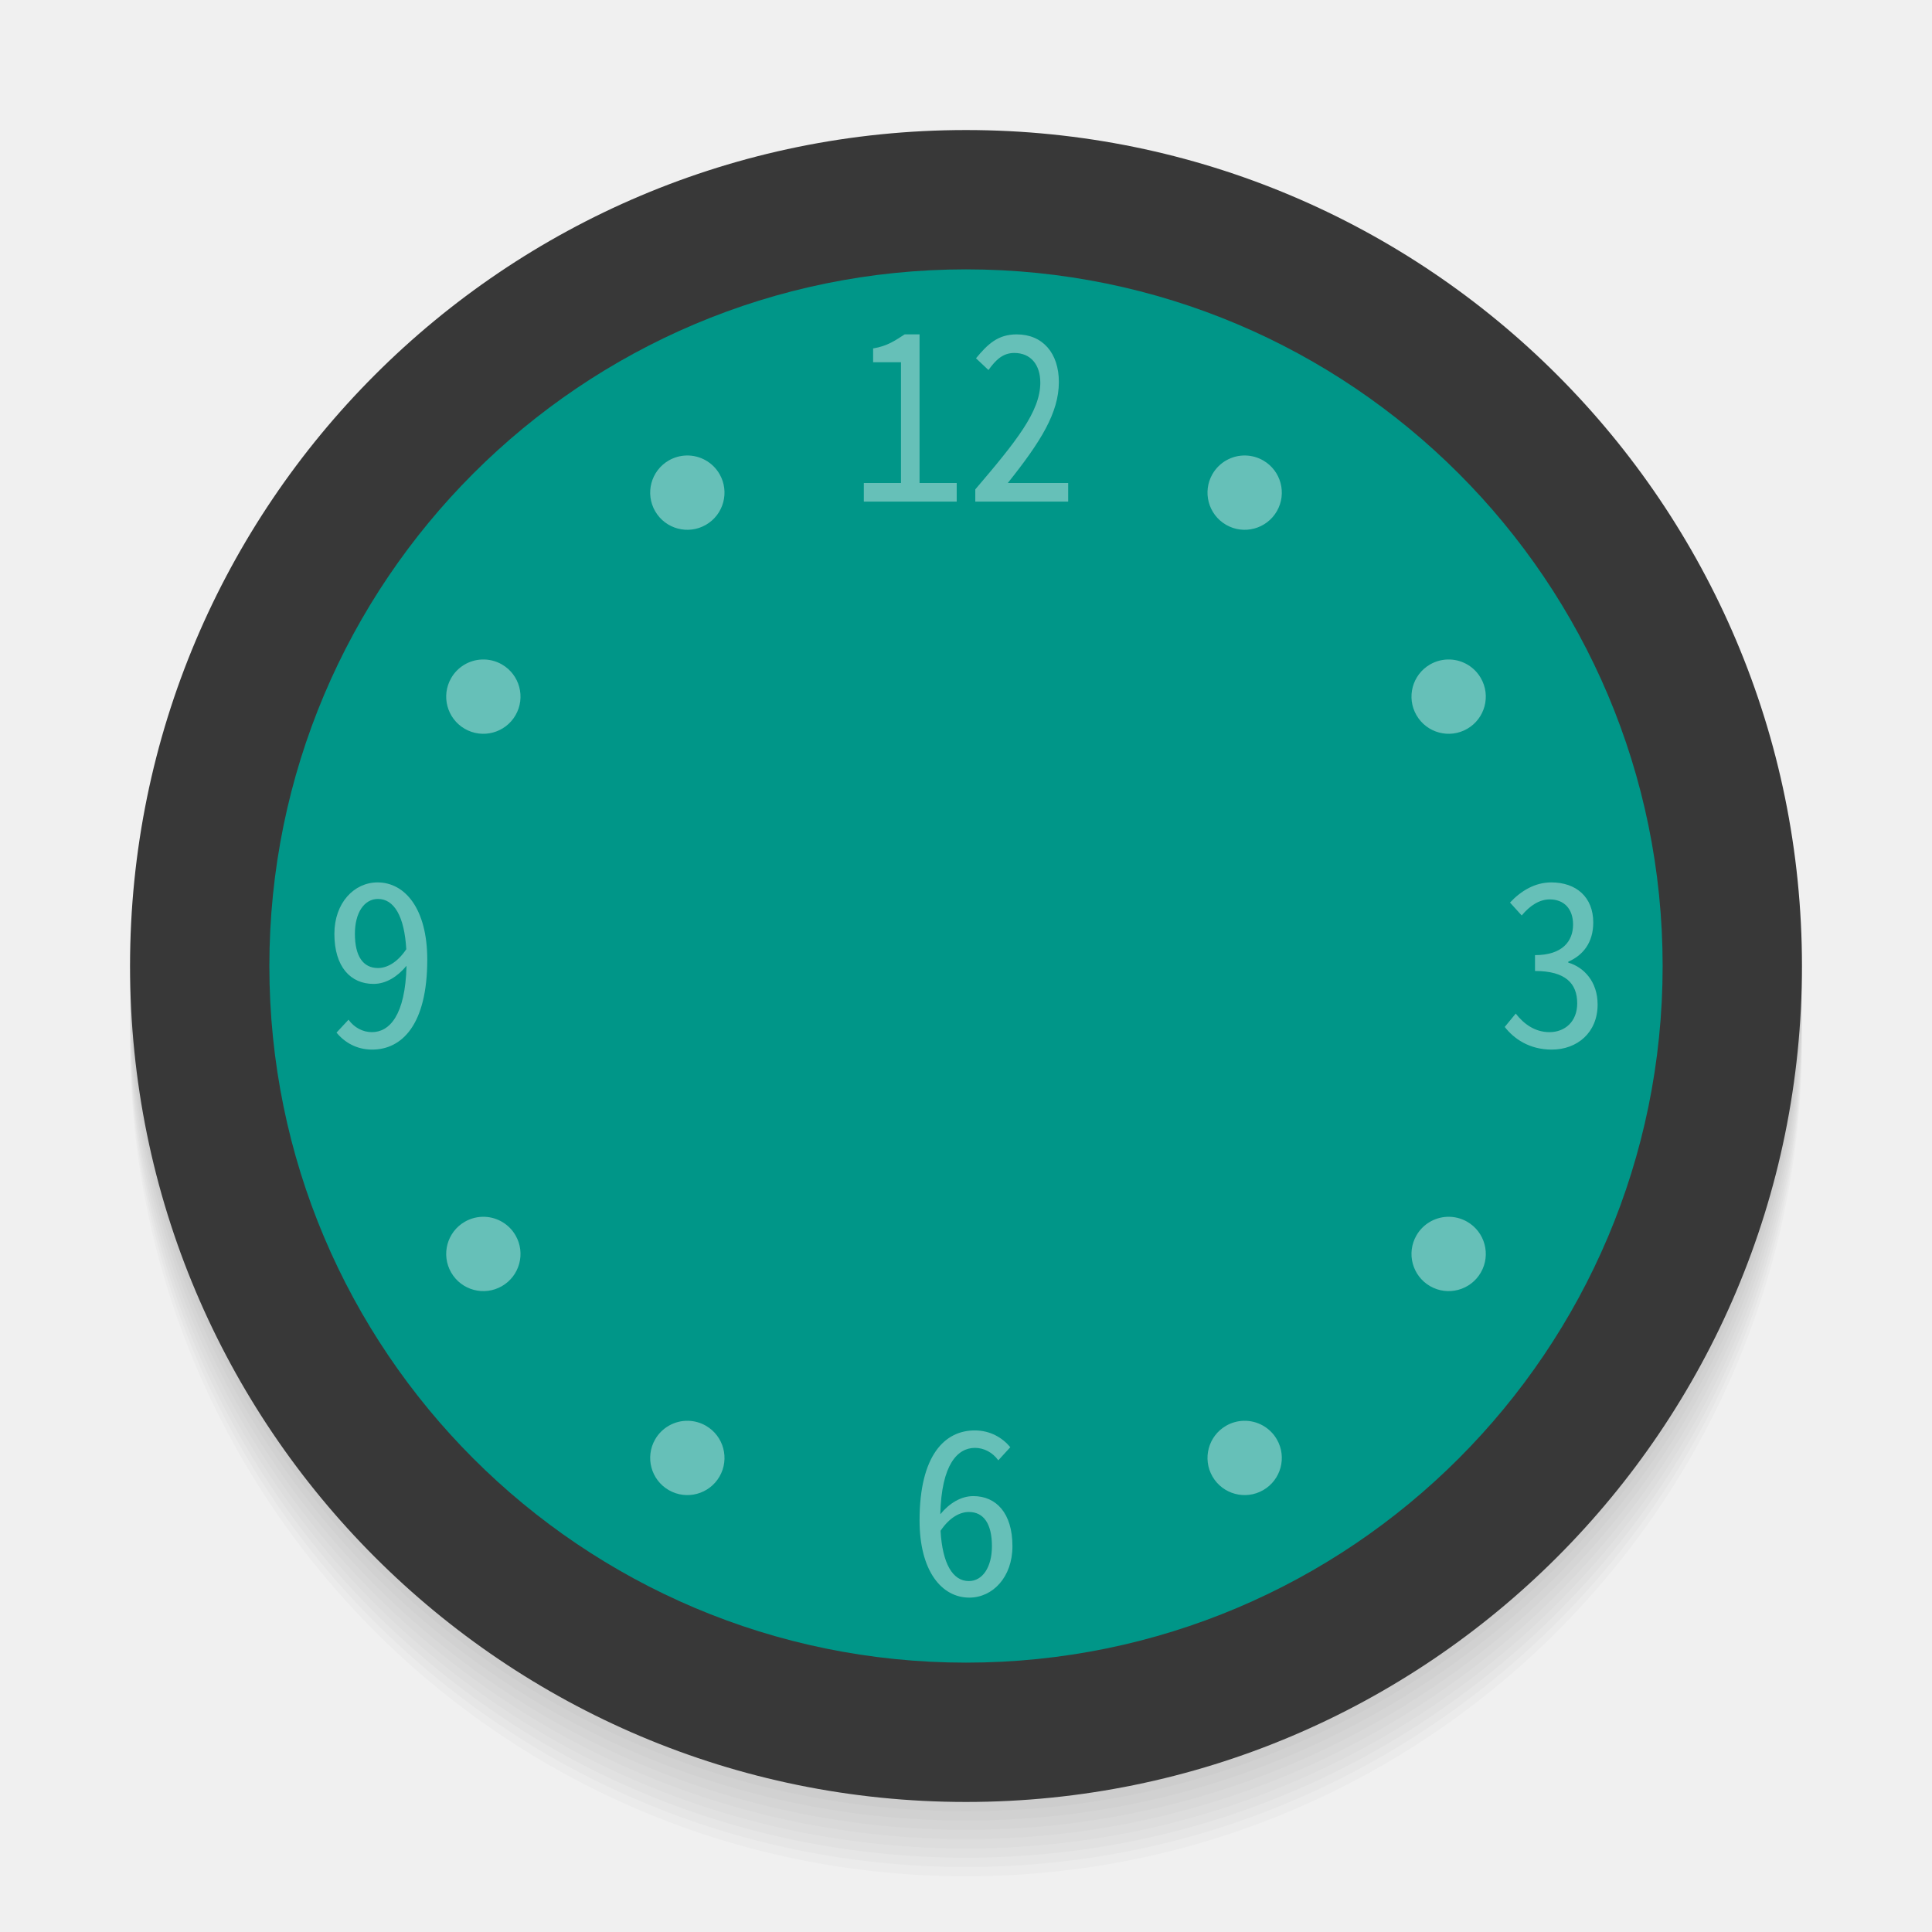
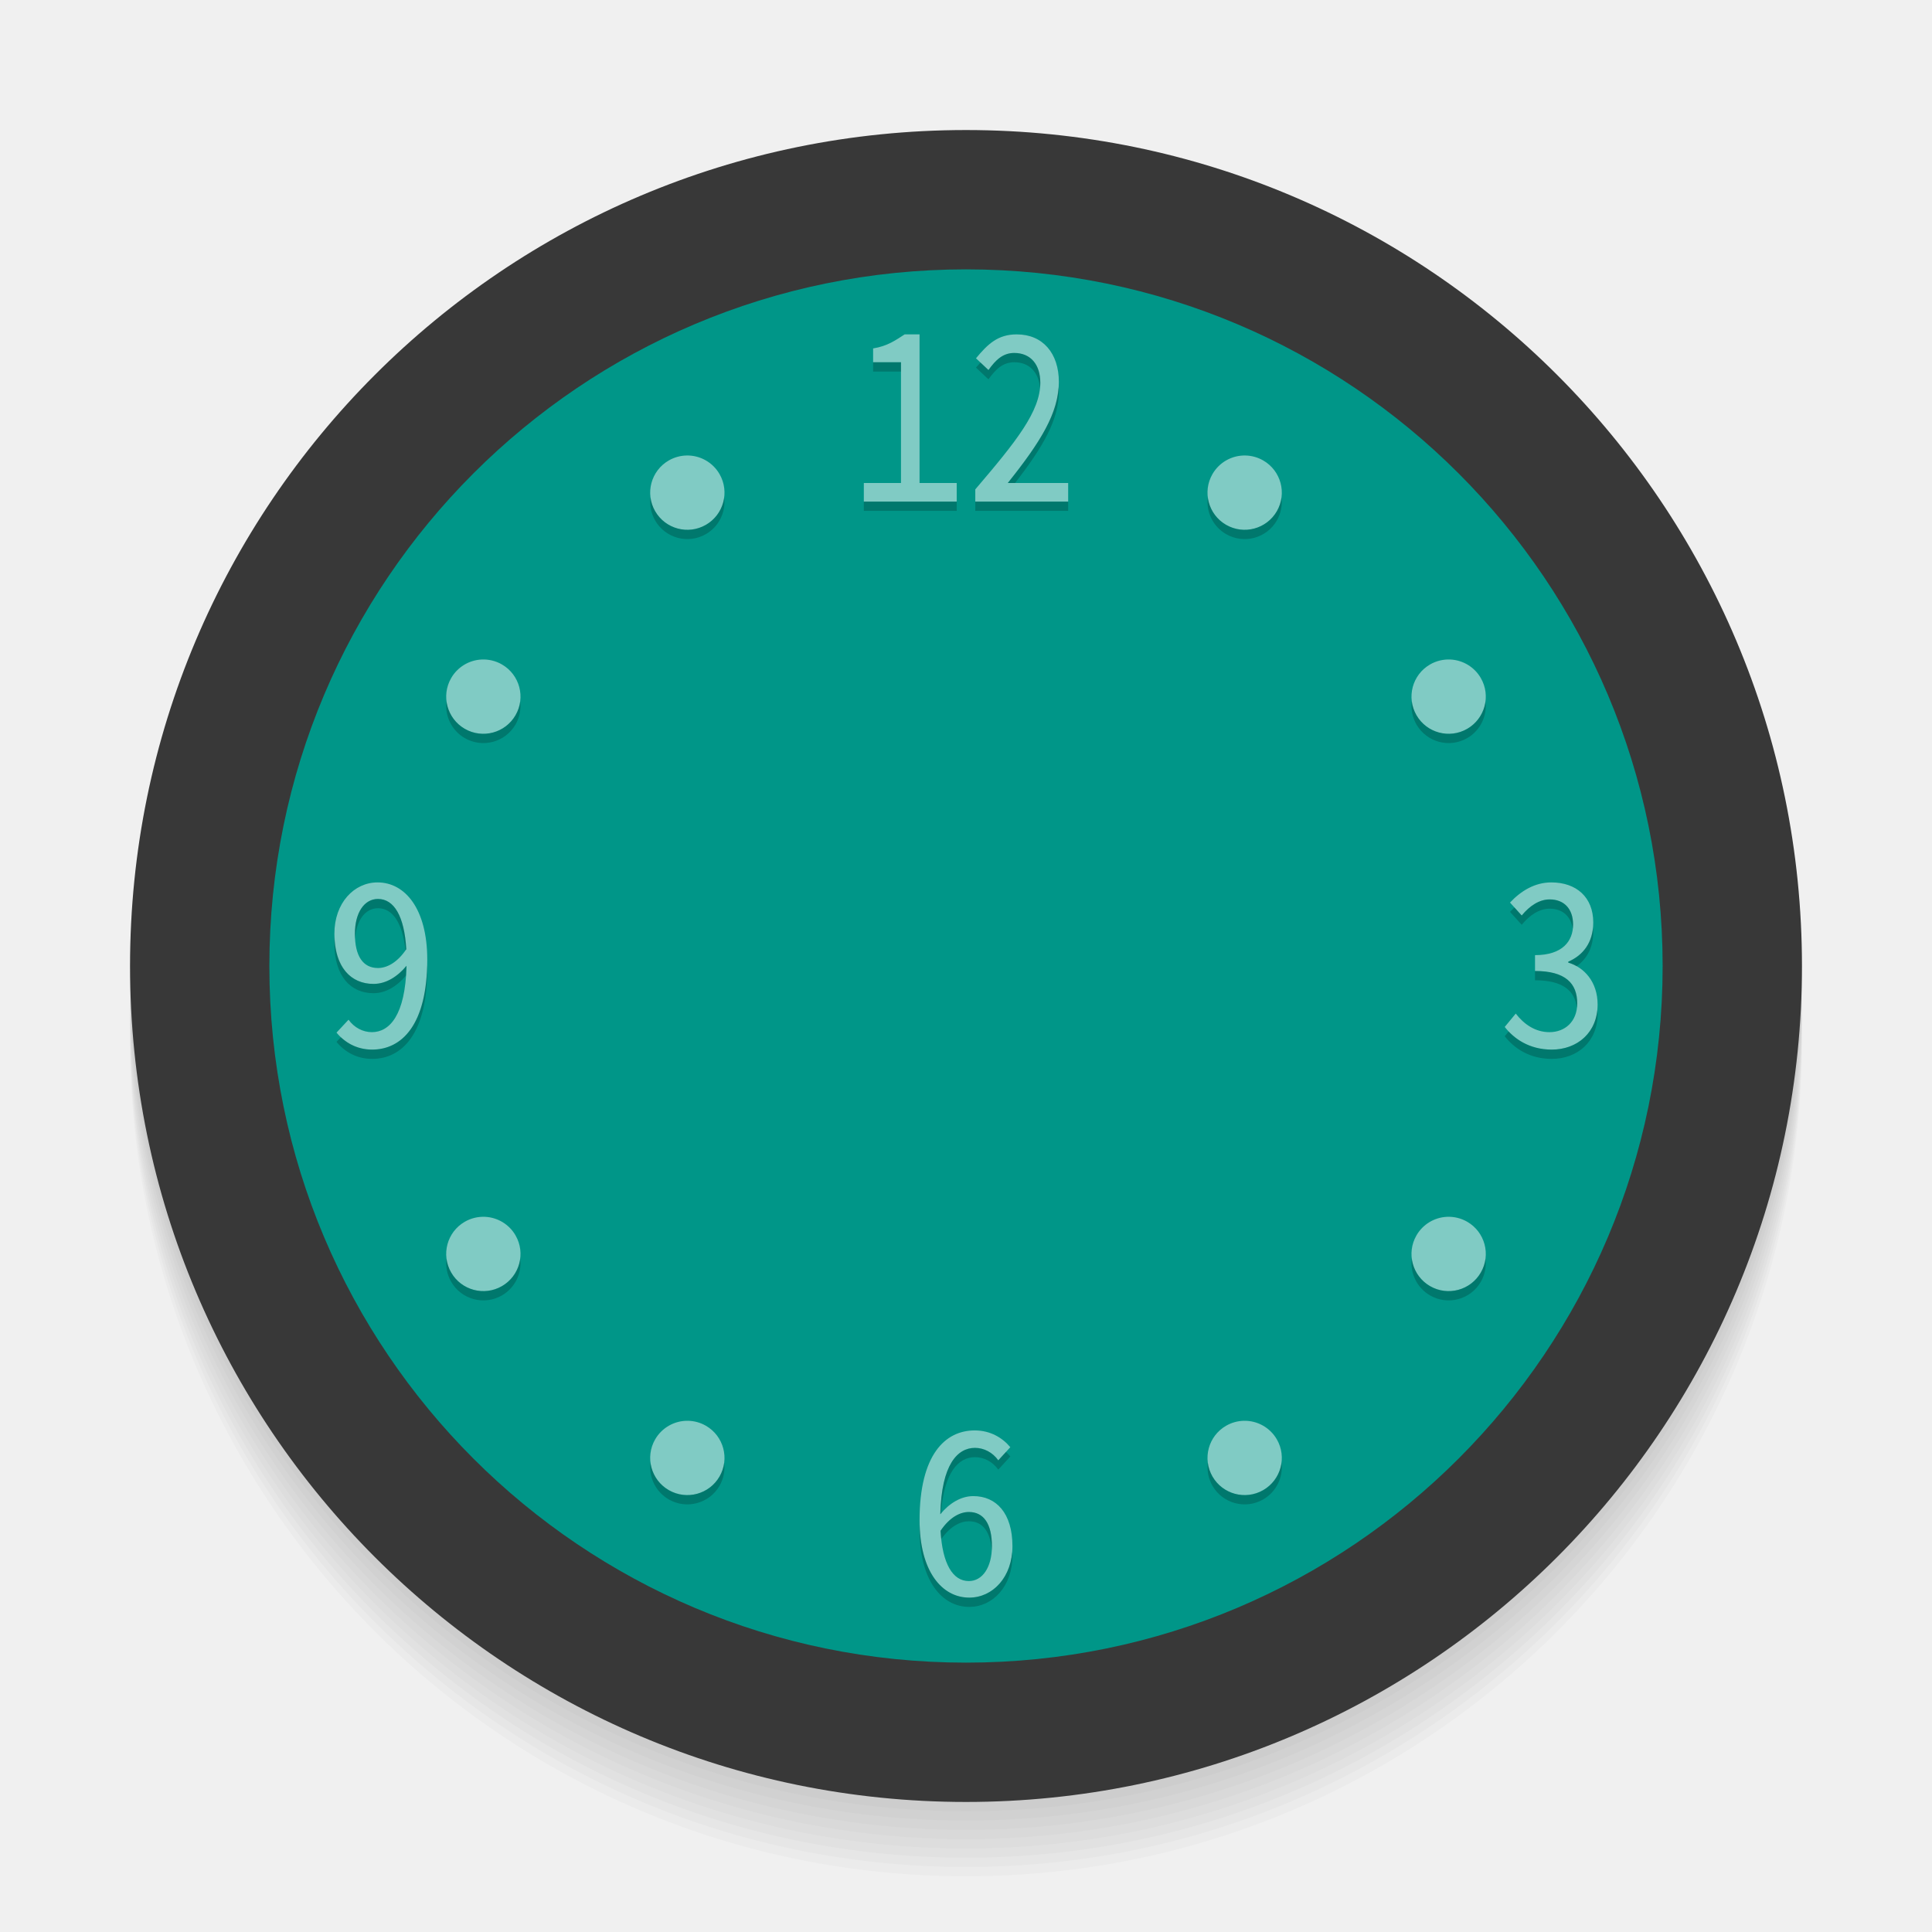
<svg xmlns="http://www.w3.org/2000/svg" id="svg2" width="208" height="208" version="1">
-   <g id="MinuteHand">
+   <g id="MinuteHand" transform="rotate(-180,283,77)">
    <rect id="rect913" width="10" height="96" x="278" y="29" style="opacity:0.001;fill:#000000;fill-opacity:1;stroke:none;stroke-width:2.246;stroke-linecap:round;stroke-linejoin:round;stroke-miterlimit:4;stroke-dasharray:none;stroke-opacity:1" />
-     <rect id="rect901" width="8" height="94" x="279" y="30" rx="1" ry="1" style="opacity:0.05;fill:none;fill-opacity:1;stroke:#000000;stroke-width:1;stroke-linecap:round;stroke-linejoin:round;stroke-miterlimit:4;stroke-dasharray:none;stroke-opacity:1" />
-     <rect style="opacity:0.05;fill:none;fill-opacity:1;stroke:#000000;stroke-width:2;stroke-linecap:round;stroke-linejoin:round;stroke-miterlimit:4;stroke-dasharray:none;stroke-opacity:1" id="rect911" width="8" height="94" x="279" y="30" rx="1" ry="1" />
-     <rect style="opacity:1;fill:#ffffff;fill-opacity:1;stroke:none;stroke-width:3.408;stroke-linecap:round;stroke-linejoin:round;stroke-miterlimit:4;stroke-dasharray:none;stroke-opacity:1" id="rect861" width="8" height="94" x="279" y="30" rx="1" ry="1" />
+     <path style="opacity:0.05;fill:none;fill-opacity:1;stroke:#000000;stroke-width:2;stroke-linecap:round;stroke-linejoin:round;stroke-miterlimit:4;stroke-dasharray:none;stroke-opacity:1" id="path880" d="m 283,30 c -2.216,0 -4,1.784 -4,4 v 1 41 3 44 c 0,0.554 0.446,1 1,1 h 6 c 0.554,0 1,-0.446 1,-1 V 79 35 34 c 0,-2.216 -1.784,-4 -4,-4 z" />
+     <path id="path882" d="m 283,30 c -2.216,0 -4,1.784 -4,4 v 1 41 3 44 c 0,0.554 0.446,1 1,1 h 6 c 0.554,0 1,-0.446 1,-1 V 79 35 34 c 0,-2.216 -1.784,-4 -4,-4 z" style="opacity:0.05;fill:none;fill-opacity:1;stroke:#000000;stroke-width:1;stroke-linecap:round;stroke-linejoin:round;stroke-miterlimit:4;stroke-dasharray:none;stroke-opacity:1" />
+     <path id="rect861" d="m 283,30 c -2.216,0 -4,1.784 -4,4 v 1 41 3 44 c 0,0.554 0.446,1 1,1 h 6 c 0.554,0 1,-0.446 1,-1 V 79 35 34 c 0,-2.216 -1.784,-4 -4,-4 z" style="opacity:1;fill:#ffffff;fill-opacity:1;stroke:none;stroke-width:3.408;stroke-linecap:round;stroke-linejoin:round;stroke-miterlimit:4;stroke-dasharray:none;stroke-opacity:1" />
  </g>
-   <g id="HourHand">
+   <g id="HourHand" transform="matrix(1,0,0,-1,0,198)">
    <rect id="rect841" width="10" height="52" x="250" y="73" style="opacity:0.001;fill:#000000;fill-opacity:1;stroke:none;stroke-width:1.514;stroke-linecap:round;stroke-linejoin:round;stroke-miterlimit:4;stroke-dasharray:none;stroke-opacity:1" />
-     <rect style="opacity:0.05;fill:none;fill-opacity:1;stroke:#000000;stroke-width:1;stroke-linecap:round;stroke-linejoin:round;stroke-miterlimit:4;stroke-dasharray:none;stroke-opacity:1" id="rect845" width="8" height="50" x="251" y="74" rx="1" ry="1" />
-     <rect id="rect847" width="8" height="50" x="251" y="74" rx="1" ry="1" style="opacity:0.05;fill:none;fill-opacity:1;stroke:#000000;stroke-width:2;stroke-linecap:round;stroke-linejoin:round;stroke-miterlimit:4;stroke-dasharray:none;stroke-opacity:1" />
-     <rect id="rect839" width="8" height="50" x="251" y="74" rx="1" ry="1" style="opacity:1;fill:#ffffff;fill-opacity:1;stroke:none;stroke-width:2.485;stroke-linecap:round;stroke-linejoin:round;stroke-miterlimit:4;stroke-dasharray:none;stroke-opacity:1" />
+     <path id="path858" d="m 255,74 c -2.216,0 -4,1.784 -4,4 v 1 41 3 c 0,0.554 0.446,1 1,1 h 3 3 c 0.554,0 1,-0.446 1,-1 v -3 -41 -1 c 0,-2.216 -1.784,-4 -4,-4 z" style="opacity:0.05;fill:none;fill-opacity:1;stroke:#000000;stroke-width:2;stroke-linecap:round;stroke-linejoin:round;stroke-miterlimit:4;stroke-dasharray:none;stroke-opacity:1" />
+     <path style="opacity:0.05;fill:none;fill-opacity:1;stroke:#000000;stroke-width:1;stroke-linecap:round;stroke-linejoin:round;stroke-miterlimit:4;stroke-dasharray:none;stroke-opacity:1" id="path856" d="m 255,74 c -2.216,0 -4,1.784 -4,4 v 1 41 3 c 0,0.554 0.446,1 1,1 h 3 3 c 0.554,0 1,-0.446 1,-1 v -3 -41 -1 c 0,-2.216 -1.784,-4 -4,-4 z" />
+     <path id="rect839" d="m 255,74 c -2.216,0 -4,1.784 -4,4 v 1 41 3 c 0,0.554 0.446,1 1,1 h 3 3 c 0.554,0 1,-0.446 1,-1 v -3 -41 -1 c 0,-2.216 -1.784,-4 -4,-4 z" style="opacity:1;fill:#ffffff;fill-opacity:1;stroke:none;stroke-width:2.485;stroke-linecap:round;stroke-linejoin:round;stroke-miterlimit:4;stroke-dasharray:none;stroke-opacity:1" />
  </g>
  <g id="SecondHand">
    <rect id="rect991" width="20" height="100" x="214" y="122" style="opacity:0.001;fill:#000000;fill-opacity:1;stroke:none;stroke-width:2.236;stroke-linecap:round;stroke-linejoin:round;stroke-miterlimit:4;stroke-dasharray:none;stroke-opacity:1" />
    <path style="fill:#ff7f2a;fill-opacity:1;stroke:none;stroke-width:1.184" id="rect6212" d="m 225,129 v 92.999 c 0,0 0,4.2e-4 -1,4.2e-4 -1,0 -1,4.2e-4 -1,4.2e-4 v -93 z" />
    <circle style="opacity:0.05;fill:none;fill-opacity:1;stroke:#000000;stroke-width:1;stroke-linecap:round;stroke-linejoin:round;stroke-miterlimit:4;stroke-dasharray:none;stroke-opacity:1" id="circle987" cx="224" cy="132" r="9" />
    <circle id="circle989" cx="224" cy="132" r="9" style="opacity:0.05;fill:none;fill-opacity:1;stroke:#000000;stroke-width:2;stroke-linecap:round;stroke-linejoin:round;stroke-miterlimit:4;stroke-dasharray:none;stroke-opacity:1" />
    <circle id="path967" cx="224" cy="132" r="9" style="opacity:1;fill:#ffffff;fill-opacity:1;stroke:none;stroke-width:1.952;stroke-linecap:round;stroke-linejoin:round;stroke-miterlimit:4;stroke-dasharray:none;stroke-opacity:1" />
  </g>
+   <rect id="rect860" width="10" height="52" x="318.3" y="72.59" style="opacity:0.001;fill:#000000;fill-opacity:1;stroke:none;stroke-width:1.514;stroke-linecap:round;stroke-linejoin:round;stroke-miterlimit:4;stroke-dasharray:none;stroke-opacity:1" />
  <g id="ClockFace">
    <rect id="rect4224" width="180" height="180" x="-202" y="-194" rx="90" ry="90" transform="matrix(0,-1,-1,0,0,0)" style="opacity:0.02;fill:#000000;fill-opacity:1" />
    <rect id="rect4226" width="180" height="180" x="-201" y="-194" rx="90" ry="90" transform="matrix(0,-1,-1,0,0,0)" style="opacity:0.02;fill:#000000;fill-opacity:1" />
    <rect id="rect4228" width="180" height="180" x="-200" y="-194" rx="90" ry="90" transform="matrix(0,-1,-1,0,0,0)" style="opacity:0.02;fill:#000000;fill-opacity:1" />
    <rect id="rect4230" width="180" height="180" x="-199" y="-194" rx="90" ry="90" transform="matrix(0,-1,-1,0,0,0)" style="opacity:0.02;fill:#000000;fill-opacity:1" />
    <rect id="rect4217" width="208" height="208" x="0" y="0" style="opacity:0.001;fill:#000000;fill-opacity:1;fill-rule:nonzero;stroke:none;stroke-width:2;stroke-linecap:round;stroke-linejoin:round;stroke-miterlimit:4;stroke-dasharray:none;stroke-opacity:1" />
    <rect id="rect4197" width="180" height="180" x="-198" y="-194" rx="90" ry="90" transform="matrix(0,-1,-1,0,0,0)" style="opacity:0.02;fill:#000000;fill-opacity:1" />
    <rect id="rect4199" width="180" height="180" x="-197" y="-194" rx="90" ry="90" transform="matrix(0,-1,-1,0,0,0)" style="opacity:0.02;fill:#000000;fill-opacity:1" />
    <rect id="rect4201" width="180" height="180" x="-196" y="-194" rx="90" ry="90" transform="matrix(0,-1,-1,0,0,0)" style="opacity:0.02;fill:#000000;fill-opacity:1" />
    <rect id="rect4203" width="180" height="180" x="-195" y="-194" rx="90" ry="90" transform="matrix(0,-1,-1,0,0,0)" style="opacity:0.02;fill:#000000;fill-opacity:1" />
    <rect id="rect4" width="180" height="180" x="-194" y="-194" rx="90" ry="90" transform="matrix(0,-1,-1,0,0,0)" style="fill:#383838;fill-opacity:1" />
    <rect style="fill:#009688;fill-opacity:1;stroke-width:0.833" id="rect932" width="150" height="150" x="-179" y="-179" rx="75" ry="75" transform="matrix(0,-1,-1,0,0,0)" />
-     <path style="font-style:normal;font-variant:normal;font-weight:normal;font-stretch:normal;font-size:24px;line-height:1.25;font-family:'Noto Sans Mono CJK KR';-inkscape-font-specification:'Noto Sans Mono CJK KR';letter-spacing:0px;word-spacing:0px;opacity:0.4;fill:#ffffff;fill-opacity:1;stroke:none;stroke-width:1.043" id="path859" d="M 97.396 36 C 96.453 36.605 95.565 37.26 94 37.512 L 94 39 L 97 39 L 97 52 L 93 52 L 93 54 L 103 54 L 103 52 L 99 52 L 99 36 L 97.396 36 z M 109.461 36 C 107.436 36 106.345 37.039 105.076 38.574 L 106.418 39.838 C 107.199 38.748 107.974 38 109.193 38 C 110.974 38 112 39.268 112 41.199 C 112 44.294 109.416 47.513 105 52.688 L 105 54 L 115 54 L 115 52 L 108.5 52 C 112.037 47.568 113.998 44.443 113.998 41.125 C 113.998 38.03 112.266 36 109.461 36 z M 73.906 49.039 A 4 4 0 0 0 72 49.574 A 4 4 0 0 0 70.535 55.039 A 4 4 0 0 0 76 56.502 A 4 4 0 0 0 77.465 51.039 A 4 4 0 0 0 73.906 49.039 z M 134.094 49.039 A 4 4 0 0 0 130.535 51.039 A 4 4 0 0 0 132 56.502 A 4 4 0 0 0 137.465 55.039 A 4 4 0 0 0 136 49.574 A 4 4 0 0 0 134.094 49.039 z M 51.85 71.004 A 4 4 0 0 0 48.574 73 A 4 4 0 0 0 50.039 78.465 A 4 4 0 0 0 55.502 77 A 4 4 0 0 0 54.039 71.535 A 4 4 0 0 0 51.85 71.004 z M 156.15 71.004 A 4 4 0 0 0 153.961 71.535 A 4 4 0 0 0 152.498 77 A 4 4 0 0 0 157.961 78.465 A 4 4 0 0 0 159.426 73 A 4 4 0 0 0 156.15 71.004 z M 40.645 95 C 38.132 95 36 97.196 36 100.537 C 36 104.098 37.751 105.928 40.213 105.928 C 41.558 105.928 42.801 105.147 43.766 103.977 C 43.639 109.342 41.913 111.121 40.035 111.121 C 39.071 111.121 38.133 110.635 37.523 109.781 L 36.229 111.17 C 37.091 112.219 38.385 113 40.061 113 C 43.259 113 46 110.341 46 103.316 C 46 97.853 43.614 95 40.645 95 z M 167.012 95 C 165.259 95 163.754 95.902 162.568 97.17 L 163.828 98.561 C 164.692 97.512 165.729 96.83 166.84 96.83 C 168.371 96.83 169.357 97.83 169.357 99.537 C 169.357 101.318 168.223 102.83 165.26 102.83 L 165.26 104.537 C 168.544 104.537 169.803 105.877 169.803 108.023 C 169.803 109.999 168.469 111.121 166.814 111.121 C 165.259 111.121 164.05 110.243 163.186 109.121 L 162 110.561 C 162.988 111.829 164.643 113 167.062 113 C 169.803 113 172 111.171 172 108.146 C 172 105.683 170.519 104.123 168.84 103.635 L 168.84 103.537 C 170.42 102.854 171.531 101.487 171.531 99.316 C 171.531 96.585 169.703 95 167.012 95 z M 40.695 96.781 C 42.421 96.781 43.537 98.634 43.74 102.195 C 42.725 103.708 41.584 104.219 40.695 104.219 C 39.096 104.219 38.209 102.952 38.209 100.537 C 38.209 98.244 39.223 96.781 40.695 96.781 z M 52.227 131.004 A 4 4 0 0 0 50.039 131.535 A 4 4 0 0 0 48.574 137 A 4 4 0 0 0 54.039 138.465 A 4 4 0 0 0 55.502 133 A 4 4 0 0 0 52.227 131.004 z M 155.773 131.004 A 4 4 0 0 0 152.498 133 A 4 4 0 0 0 153.961 138.465 A 4 4 0 0 0 159.426 137 A 4 4 0 0 0 157.961 131.535 A 4 4 0 0 0 155.773 131.004 z M 74.094 152.963 A 4 4 0 0 0 70.535 154.961 A 4 4 0 0 0 72 160.426 A 4 4 0 0 0 77.465 158.961 A 4 4 0 0 0 76 153.498 A 4 4 0 0 0 74.094 152.963 z M 133.906 152.963 A 4 4 0 0 0 132 153.498 A 4 4 0 0 0 130.535 158.961 A 4 4 0 0 0 136 160.426 A 4 4 0 0 0 137.465 154.961 A 4 4 0 0 0 133.906 152.963 z M 104.939 154 C 101.741 154 99 156.635 99 163.684 C 99 169.147 101.386 172 104.355 172 C 106.868 172 109 169.804 109 166.463 C 109 162.902 107.249 161.072 104.787 161.072 C 103.442 161.072 102.199 161.853 101.234 163.023 C 101.361 157.658 103.087 155.879 104.965 155.879 C 105.929 155.879 106.867 156.365 107.477 157.219 L 108.771 155.805 C 107.909 154.78 106.615 154 104.939 154 z M 104.305 162.781 C 105.904 162.781 106.791 164.048 106.791 166.463 C 106.791 168.731 105.777 170.219 104.305 170.219 C 102.579 170.219 101.463 168.366 101.26 164.805 C 102.275 163.292 103.416 162.781 104.305 162.781 z" />
+     <path style="font-style:normal;font-variant:normal;font-weight:normal;font-stretch:normal;font-size:24px;line-height:1.25;font-family:'Noto Sans Mono CJK KR';-inkscape-font-specification:'Noto Sans Mono CJK KR';letter-spacing:0px;word-spacing:0px;opacity:0.5;fill:#ffffff;fill-opacity:1;stroke:none;stroke-width:1.043" id="path859" d="M 97.396,36 C 96.453,36.605 95.565,37.26 94,37.512 V 39 h 3 v 13 h -4 v 2 h 10 V 52 H 99 V 36 Z m 12.064,0 c -2.025,0 -3.116,1.039 -4.385,2.574 l 1.342,1.264 C 107.199,38.748 107.974,38 109.193,38 110.974,38 112,39.268 112,41.199 c 0,3.095 -2.584,6.314 -7,11.488 V 54 h 10 v -2 h -6.5 c 3.537,-4.432 5.498,-7.557 5.498,-10.875 0,-3.095 -1.732,-5.125 -4.537,-5.125 z M 73.906,49.039 A 4,4 0 0 0 72,49.574 4,4 0 0 0 70.535,55.039 4,4 0 0 0 76,56.502 a 4,4 0 0 0 1.465,-5.463 4,4 0 0 0 -3.559,-2 z m 60.188,0 a 4,4 0 0 0 -3.559,2 A 4,4 0 0 0 132,56.502 4,4 0 0 0 137.465,55.039 4,4 0 0 0 136,49.574 4,4 0 0 0 134.094,49.039 Z M 51.85,71.004 A 4,4 0 0 0 48.574,73 4,4 0 0 0 50.039,78.465 4,4 0 0 0 55.502,77 4,4 0 0 0 54.039,71.535 4,4 0 0 0 51.85,71.004 Z m 104.301,0 a 4,4 0 0 0 -2.189,0.531 A 4,4 0 0 0 152.498,77 4,4 0 0 0 157.961,78.465 4,4 0 0 0 159.426,73 4,4 0 0 0 156.15,71.004 Z M 40.645,95 C 38.132,95 36,97.196 36,100.537 c 0,3.561 1.751,5.391 4.213,5.391 1.345,0 2.588,-0.78 3.553,-1.951 -0.127,5.366 -1.852,7.145 -3.73,7.145 -0.964,0 -1.903,-0.486 -2.512,-1.34 l -1.295,1.389 C 37.091,112.219 38.385,113 40.061,113 43.259,113 46,110.341 46,103.316 46,97.853 43.614,95 40.645,95 Z m 126.367,0 c -1.753,0 -3.258,0.902 -4.443,2.17 l 1.26,1.391 c 0.864,-1.049 1.901,-1.73 3.012,-1.73 1.531,0 2.518,1 2.518,2.707 0,1.78 -1.135,3.293 -4.098,3.293 v 1.707 c 3.284,0 4.543,1.34 4.543,3.486 0,1.976 -1.334,3.098 -2.988,3.098 -1.556,0 -2.765,-0.878 -3.629,-2 L 162,110.561 c 0.988,1.268 2.643,2.439 5.062,2.439 2.741,0 4.938,-1.829 4.938,-4.854 0,-2.463 -1.481,-4.024 -3.16,-4.512 v -0.098 c 1.58,-0.683 2.691,-2.05 2.691,-4.221 C 171.531,96.585 169.703,95 167.012,95 Z M 40.695,96.781 c 1.726,0 2.842,1.853 3.045,5.414 -1.015,1.512 -2.157,2.023 -3.045,2.023 -1.599,0 -2.486,-1.267 -2.486,-3.682 0,-2.293 1.014,-3.756 2.486,-3.756 z m 11.531,34.223 a 4,4 0 0 0 -2.188,0.531 A 4,4 0 0 0 48.574,137 4,4 0 0 0 54.039,138.465 4,4 0 0 0 55.502,133 4,4 0 0 0 52.227,131.004 Z m 103.547,0 A 4,4 0 0 0 152.498,133 a 4,4 0 0 0 1.463,5.465 4,4 0 0 0 5.465,-1.465 4,4 0 0 0 -1.465,-5.465 4,4 0 0 0 -2.188,-0.531 z M 74.094,152.963 A 4,4 0 0 0 70.535,154.961 4,4 0 0 0 72,160.426 4,4 0 0 0 77.465,158.961 4,4 0 0 0 76,153.498 4,4 0 0 0 74.094,152.963 Z m 59.812,0 A 4,4 0 0 0 132,153.498 a 4,4 0 0 0 -1.465,5.463 4,4 0 0 0 5.465,1.465 4,4 0 0 0 1.465,-5.465 4,4 0 0 0 -3.559,-1.998 z M 104.939,154 C 101.741,154 99,156.635 99,163.684 99,169.147 101.386,172 104.355,172 106.868,172 109,169.804 109,166.463 c 0,-3.561 -1.751,-5.391 -4.213,-5.391 -1.345,0 -2.588,0.78 -3.553,1.951 0.127,-5.366 1.852,-7.145 3.73,-7.145 0.964,0 1.903,0.486 2.512,1.34 l 1.295,-1.414 C 107.909,154.78 106.615,154 104.939,154 Z m -0.635,8.781 c 1.599,0 2.486,1.267 2.486,3.682 0,2.268 -1.014,3.756 -2.486,3.756 -1.726,0 -2.842,-1.853 -3.045,-5.414 1.015,-1.512 2.157,-2.023 3.045,-2.023 z" />
+     <path id="path902" d="M 109.193 38 C 107.974 38 107.199 38.748 106.418 39.838 L 105.561 39.031 C 105.4 39.212 105.24 39.376 105.076 39.574 L 106.418 40.838 C 107.199 39.748 107.974 39 109.193 39 C 110.837 39 111.826 40.088 111.971 41.773 C 111.99 41.581 112 41.39 112 41.199 C 112 39.268 110.974 38 109.193 38 z M 94 39 L 94 40 L 97 40 L 97 39 L 94 39 z M 113.961 41.619 C 113.776 44.757 111.861 47.789 108.5 52 L 109.281 52 C 112.314 48.093 113.998 45.184 113.998 42.125 C 113.998 41.949 113.972 41.788 113.961 41.619 z M 130.035 53.525 A 4 4 0 0 0 132 57.502 A 4 4 0 0 0 137.465 56.039 A 4 4 0 0 0 137.967 53.557 A 4 4 0 0 1 137.465 55.039 A 4 4 0 0 1 132 56.502 A 4 4 0 0 1 130.035 53.525 z M 70.033 53.541 A 4 4 0 0 0 70.535 56.039 A 4 4 0 0 0 76 57.502 A 4 4 0 0 0 77.965 53.545 A 4 4 0 0 1 76 56.502 A 4 4 0 0 1 70.535 55.039 A 4 4 0 0 1 70.033 53.541 z M 93 54 L 93 55 L 103 55 L 103 54 L 93 54 z M 105 54 L 105 55 L 115 55 L 115 54 L 105 54 z M 48.072 75.482 A 4 4 0 0 0 50.039 79.465 A 4 4 0 0 0 55.502 78 A 4 4 0 0 0 56.004 75.516 A 4 4 0 0 1 55.502 77 A 4 4 0 0 1 50.039 78.465 A 4 4 0 0 1 48.072 75.482 z M 151.996 75.496 A 4 4 0 0 0 152.498 78 A 4 4 0 0 0 157.961 79.465 A 4 4 0 0 0 159.928 75.498 A 4 4 0 0 1 157.961 78.465 A 4 4 0 0 1 152.498 77 A 4 4 0 0 1 151.996 75.496 z M 40.695 96.781 C 39.223 96.781 38.209 98.244 38.209 100.537 C 38.209 100.73 38.223 100.902 38.234 101.08 C 38.363 99.057 39.326 97.781 40.695 97.781 C 42.269 97.781 43.326 99.338 43.656 102.309 C 43.684 102.269 43.713 102.236 43.74 102.195 C 43.537 98.634 42.421 96.781 40.695 96.781 z M 166.84 96.83 C 165.729 96.83 164.692 97.512 163.828 98.561 L 163.045 97.697 C 162.881 97.848 162.722 98.006 162.568 98.17 L 163.828 99.561 C 164.692 98.512 165.729 97.83 166.84 97.83 C 168.203 97.83 169.131 98.626 169.318 100.006 C 169.337 99.851 169.357 99.697 169.357 99.537 C 169.357 97.83 168.371 96.83 166.84 96.83 z M 171.494 99.887 C 171.314 101.725 170.275 102.917 168.84 103.537 L 168.84 103.635 C 169.15 103.725 169.448 103.863 169.736 104.025 C 170.821 103.256 171.531 102.045 171.531 100.316 C 171.531 100.165 171.505 100.031 171.494 99.887 z M 36.025 100.93 C 36.009 101.128 36 101.33 36 101.537 C 36 105.098 37.751 106.928 40.213 106.928 C 41.528 106.928 42.742 106.176 43.697 105.049 C 43.723 104.697 43.756 104.366 43.766 103.977 C 42.801 105.147 41.558 105.928 40.213 105.928 C 37.847 105.928 36.156 104.221 36.025 100.93 z M 45.986 103.844 C 45.849 110.465 43.175 113 40.061 113 C 38.664 113 37.537 112.452 36.699 111.664 L 36.229 112.17 C 37.091 113.219 38.385 114 40.061 114 C 43.259 114 46 111.341 46 104.316 C 46 104.154 45.99 104.001 45.986 103.844 z M 165.26 104.537 L 165.26 105.537 C 168.264 105.537 169.561 106.668 169.762 108.502 C 169.78 108.346 169.803 108.192 169.803 108.023 C 169.803 105.877 168.544 104.537 165.26 104.537 z M 171.969 108.738 C 171.7 111.407 169.619 113 167.062 113 C 164.958 113 163.434 112.114 162.422 111.049 L 162 111.561 C 162.988 112.829 164.643 114 167.062 114 C 169.803 114 172 112.171 172 109.146 C 172 109.004 171.978 108.875 171.969 108.738 z M 151.996 135.484 A 4 4 0 0 0 153.961 139.465 A 4 4 0 0 0 159.426 138 A 4 4 0 0 0 159.928 135.518 A 4 4 0 0 1 159.426 137 A 4 4 0 0 1 153.961 138.465 A 4 4 0 0 1 151.996 135.484 z M 48.072 135.502 A 4 4 0 0 0 48.574 138 A 4 4 0 0 0 54.039 139.465 A 4 4 0 0 0 56.004 135.504 A 4 4 0 0 1 54.039 138.465 A 4 4 0 0 1 48.574 137 A 4 4 0 0 1 48.072 135.502 z M 104.965 155.879 C 103.087 155.879 101.361 157.658 101.234 163.023 C 101.256 162.997 101.281 162.977 101.303 162.951 C 101.628 158.448 103.223 156.879 104.965 156.879 C 105.929 156.879 106.867 157.365 107.477 158.219 L 108.771 156.805 C 108.628 156.634 108.468 156.473 108.301 156.318 L 107.477 157.219 C 106.867 156.365 105.929 155.879 104.965 155.879 z M 70.033 157.443 A 4 4 0 0 0 72 161.426 A 4 4 0 0 0 77.465 159.961 A 4 4 0 0 0 77.965 157.475 A 4 4 0 0 1 77.465 158.961 A 4 4 0 0 1 72 160.426 A 4 4 0 0 1 70.033 157.443 z M 130.035 157.455 A 4 4 0 0 0 130.535 159.961 A 4 4 0 0 0 136 161.426 A 4 4 0 0 0 137.967 157.459 A 4 4 0 0 1 136 160.426 A 4 4 0 0 1 130.535 158.961 A 4 4 0 0 1 130.035 157.455 z M 104.305 162.781 C 103.416 162.781 102.275 163.292 101.26 164.805 C 101.278 165.119 101.312 165.404 101.344 165.691 C 102.338 164.273 103.44 163.781 104.305 163.781 C 105.776 163.781 106.636 164.866 106.766 166.918 C 106.775 166.767 106.791 166.622 106.791 166.463 C 106.791 164.048 105.904 162.781 104.305 162.781 z M 99.014 164.156 C 99.01 164.333 99 164.501 99 164.684 C 99 170.147 101.386 173 104.355 173 C 106.868 173 109 170.804 109 167.463 C 109 167.326 108.98 167.208 108.975 167.076 C 108.731 170.071 106.711 172 104.355 172 C 101.474 172 99.15 169.307 99.014 164.156 z" style="font-style:normal;font-variant:normal;font-weight:normal;font-stretch:normal;font-size:24px;line-height:1.25;font-family:'Noto Sans Mono CJK KR';-inkscape-font-specification:'Noto Sans Mono CJK KR';letter-spacing:0px;word-spacing:0px;opacity:0.2;fill:#000000;fill-opacity:1;stroke:none;stroke-width:1.043" />
  </g>
</svg>
